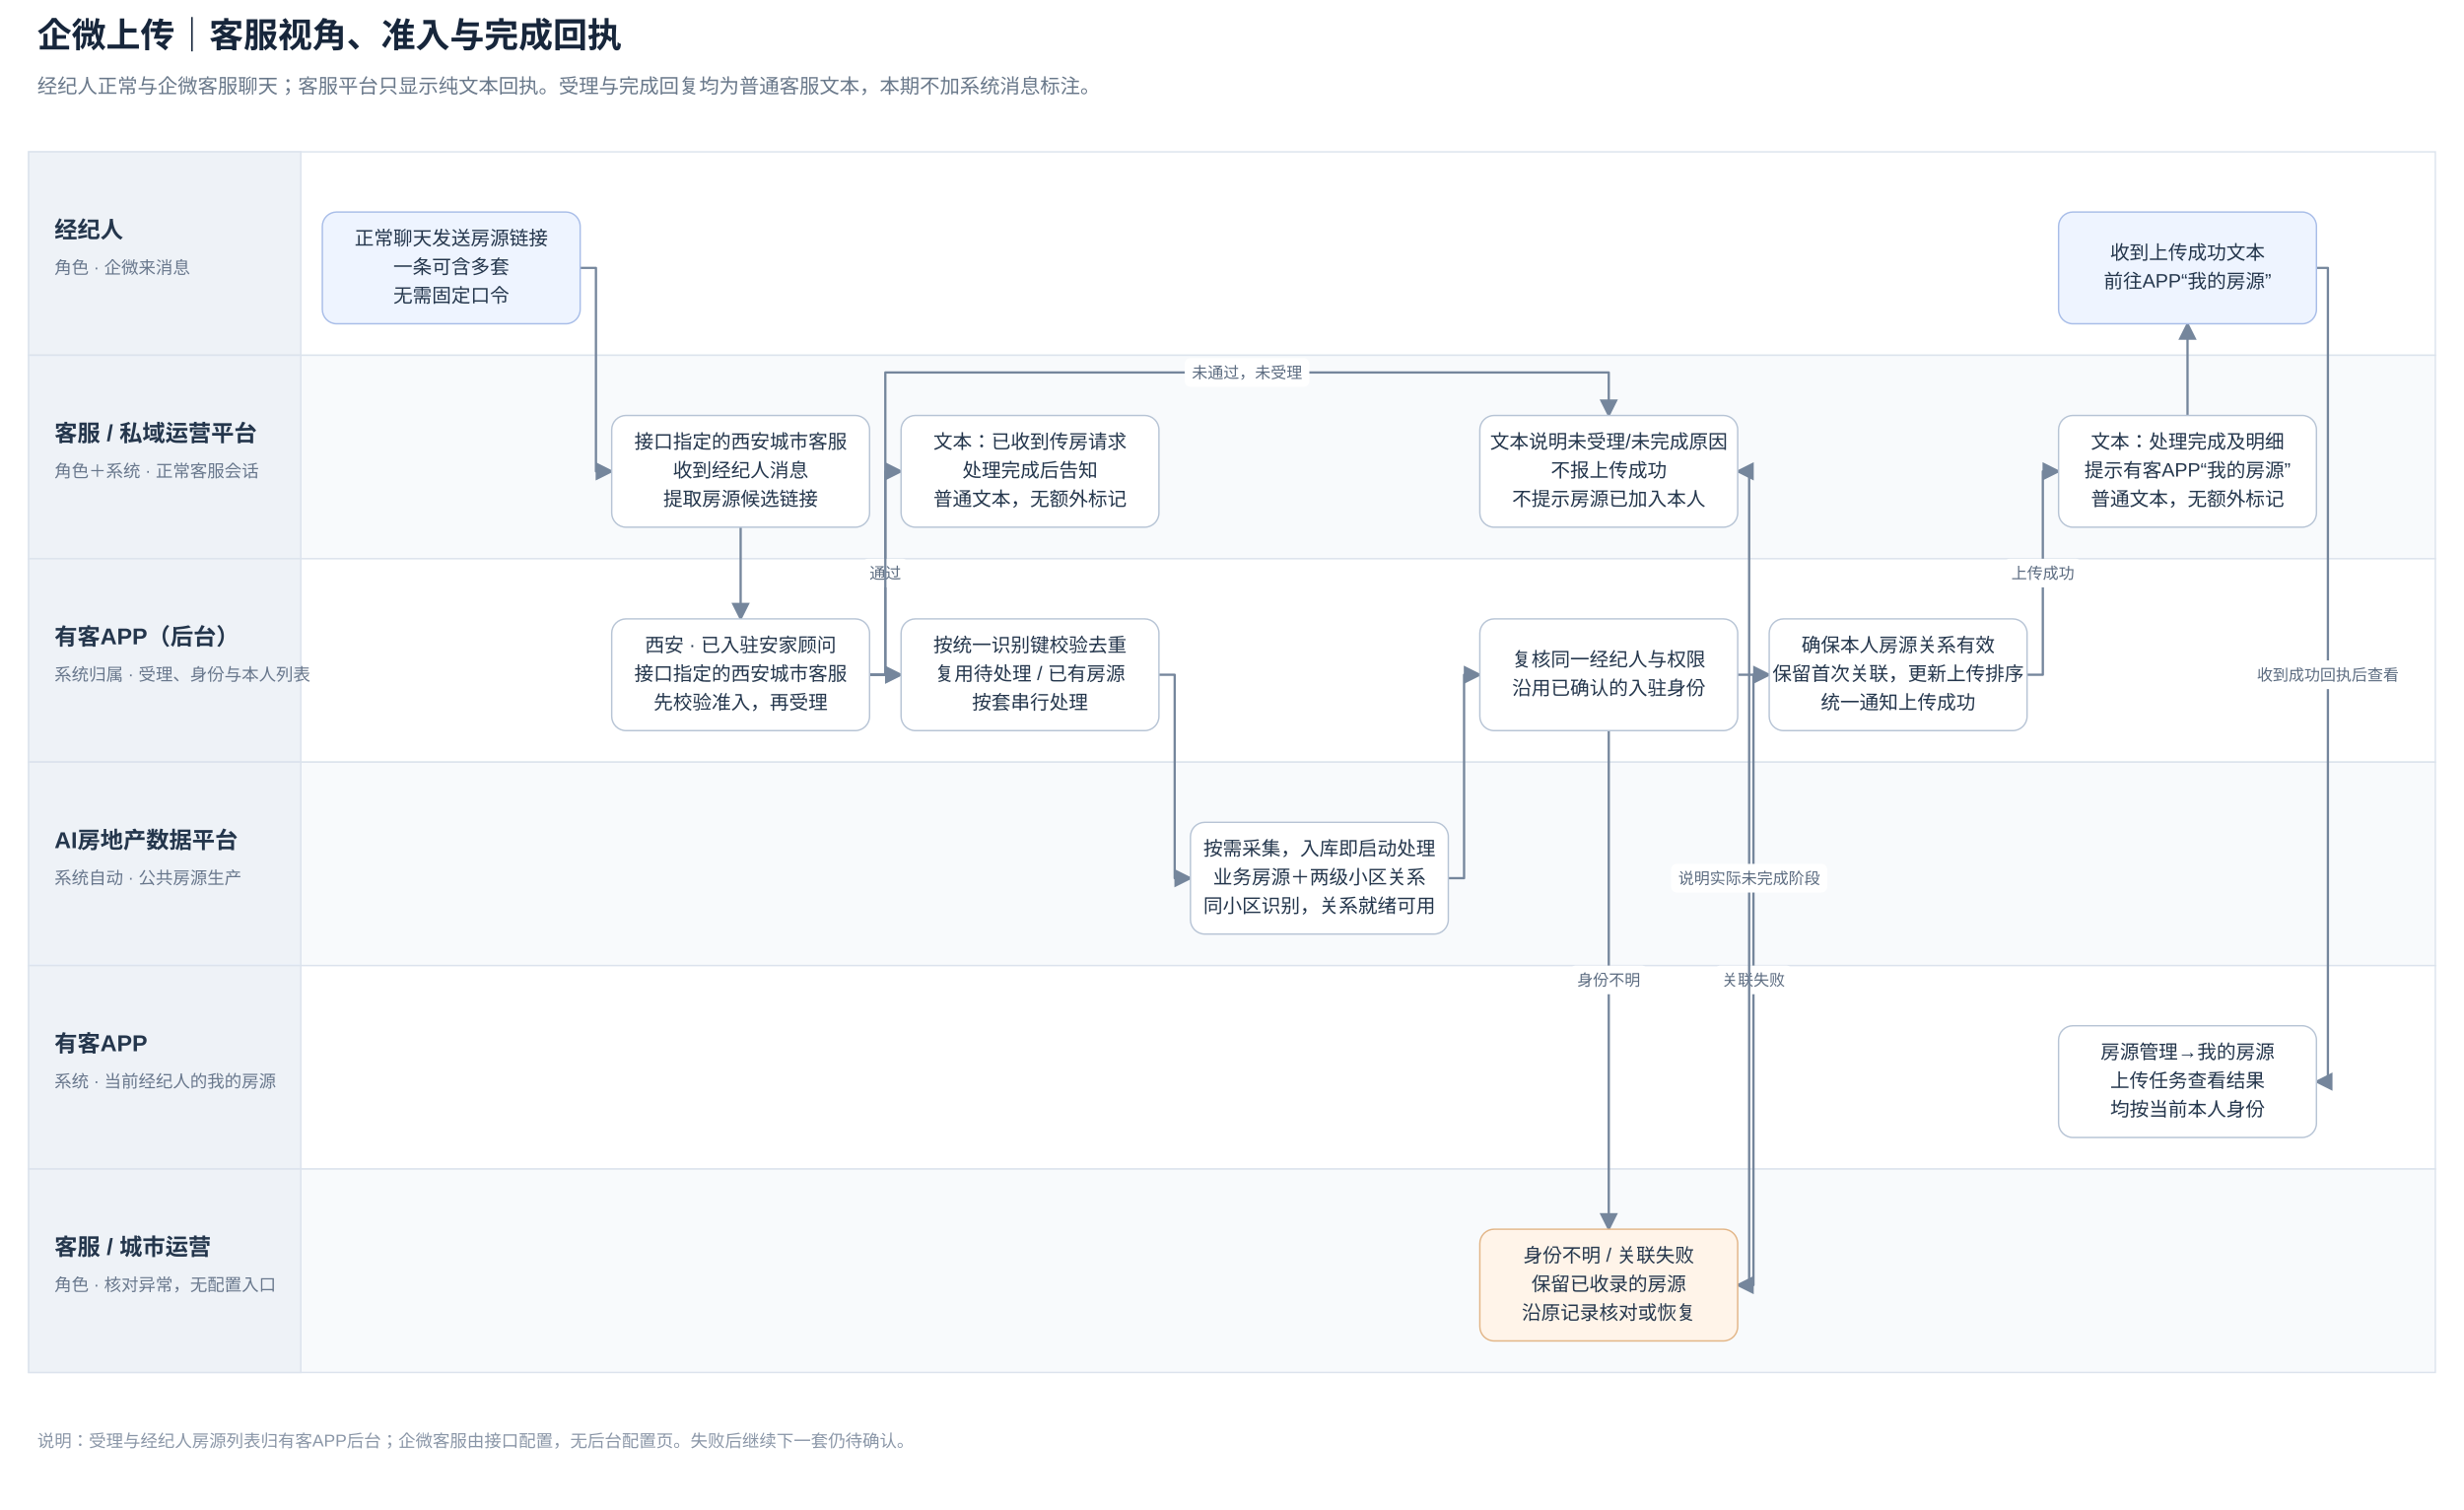
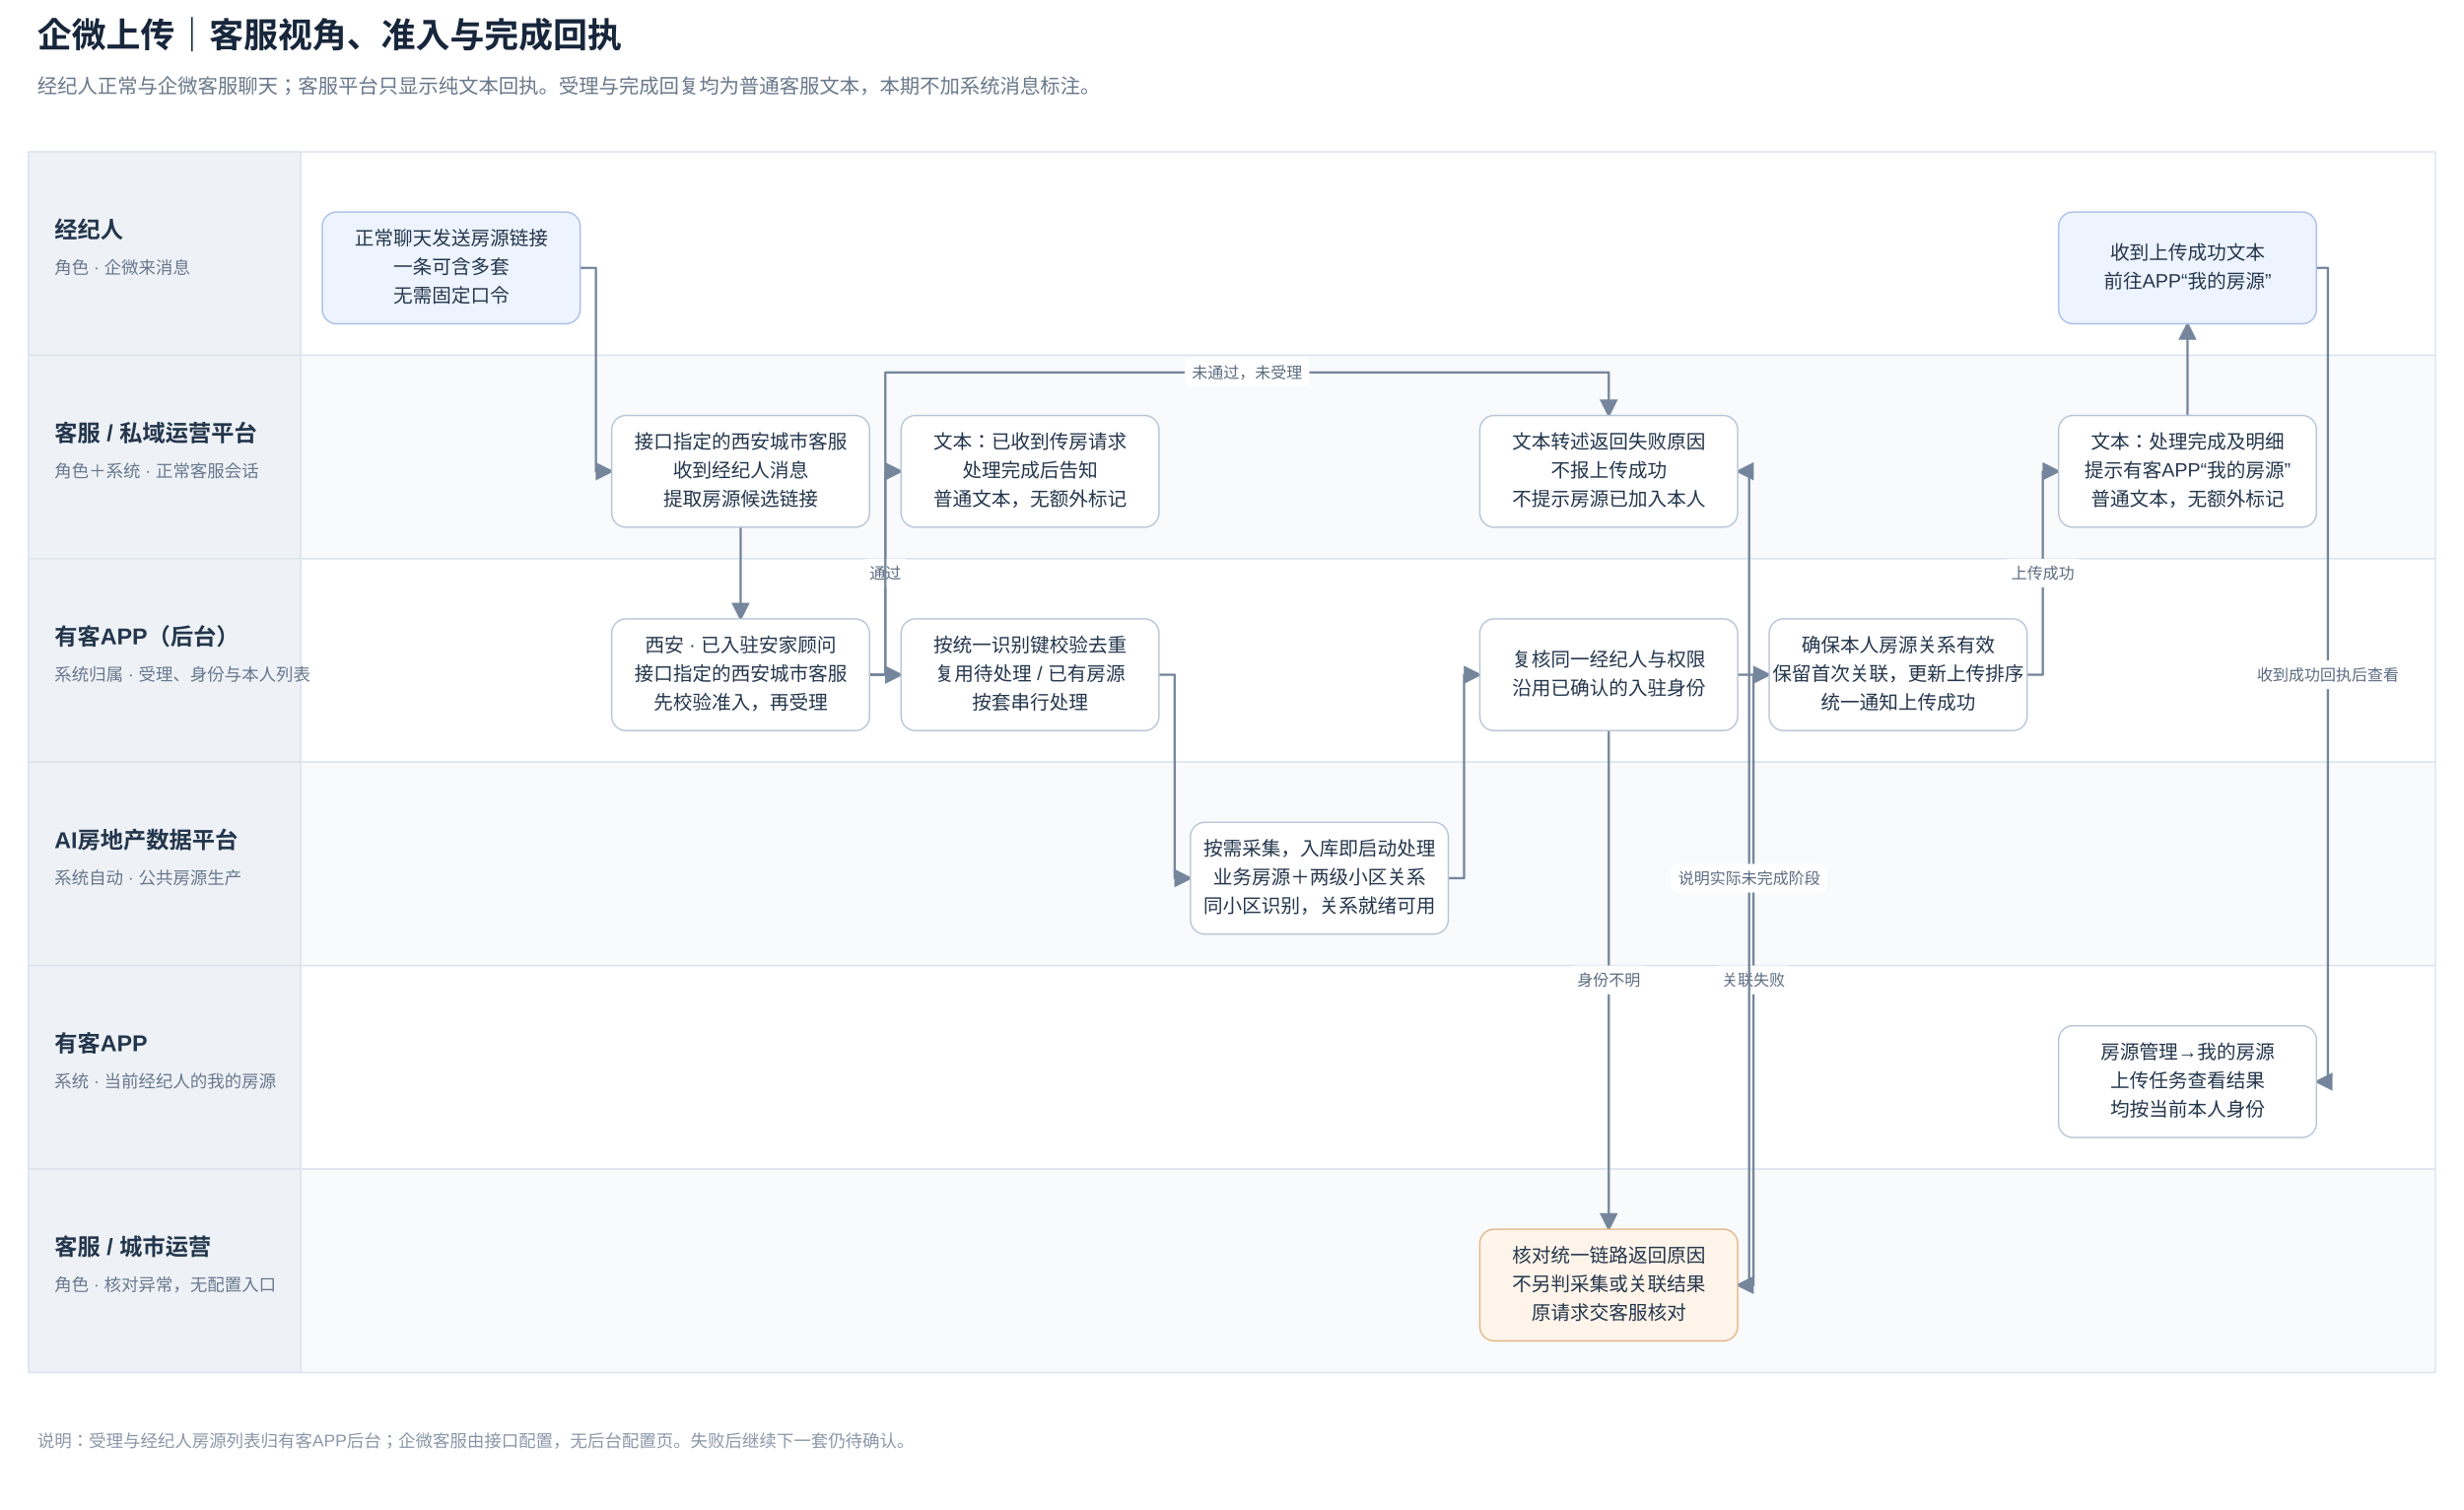
<svg xmlns="http://www.w3.org/2000/svg" style="font-family:PingFang SC,Microsoft YaHei,Arial,sans-serif" width="1720" height="1054" viewBox="0 0 1720 1054">
  <defs>
    <marker id="arrow-wecom" markerWidth="8" markerHeight="8" refX="7" refY="4" orient="auto">
      <path d="M0,0 L8,4 L0,8 Z" fill="#75869c" />
    </marker>
  </defs>
  <rect width="100%" height="100%" fill="#fff" />
  <text x="26" y="33" font-size="24" font-weight="650" fill="#17263b">企微上传｜客服视角、准入与完成回执</text>
  <text x="26" y="65" font-size="14" fill="#69788a">经纪人正常与企微客服聊天；客服平台只显示纯文本回执。受理与完成回复均为普通客服文本，本期不加系统消息标注。</text>
  <rect x="20" y="106" width="1680" height="142" fill="#ffffff" stroke="#dce3ed" />
  <rect x="20" y="106" width="190" height="142" fill="#eef2f7" stroke="#dce3ed" />
  <text x="38" y="166" font-size="16" font-weight="650" fill="#24364c">经纪人</text>
  <text x="38" y="191" font-size="12" font-weight="400" fill="#68778c">角色 · 企微来消息</text>
  <rect x="20" y="248" width="1680" height="142" fill="#f8fafc" stroke="#dce3ed" />
  <rect x="20" y="248" width="190" height="142" fill="#eef2f7" stroke="#dce3ed" />
  <text x="38" y="308" font-size="16" font-weight="650" fill="#24364c">客服 / 私域运营平台</text>
  <text x="38" y="333" font-size="12" font-weight="400" fill="#68778c">角色＋系统 · 正常客服会话</text>
  <rect x="20" y="390" width="1680" height="142" fill="#ffffff" stroke="#dce3ed" />
  <rect x="20" y="390" width="190" height="142" fill="#eef2f7" stroke="#dce3ed" />
  <text x="38" y="450" font-size="16" font-weight="650" fill="#24364c">有客APP（后台）</text>
  <text x="38" y="475" font-size="12" font-weight="400" fill="#68778c">系统归属 · 受理、身份与本人列表</text>
  <rect x="20" y="532" width="1680" height="142" fill="#f8fafc" stroke="#dce3ed" />
  <rect x="20" y="532" width="190" height="142" fill="#eef2f7" stroke="#dce3ed" />
  <text x="38" y="592" font-size="16" font-weight="650" fill="#24364c">AI房地产数据平台</text>
  <text x="38" y="617" font-size="12" font-weight="400" fill="#68778c">系统自动 · 公共房源生产</text>
  <rect x="20" y="674" width="1680" height="142" fill="#ffffff" stroke="#dce3ed" />
  <rect x="20" y="674" width="190" height="142" fill="#eef2f7" stroke="#dce3ed" />
  <text x="38" y="734" font-size="16" font-weight="650" fill="#24364c">有客APP</text>
  <text x="38" y="759" font-size="12" font-weight="400" fill="#68778c">系统 · 当前经纪人的我的房源</text>
  <rect x="20" y="816" width="1680" height="142" fill="#f8fafc" stroke="#dce3ed" />
  <rect x="20" y="816" width="190" height="142" fill="#eef2f7" stroke="#dce3ed" />
  <text x="38" y="876" font-size="16" font-weight="650" fill="#24364c">客服 / 城市运营</text>
  <text x="38" y="901" font-size="12" font-weight="400" fill="#68778c">角色 · 核对异常，无配置入口</text>
  <polyline points="405,187 416,187 416,329 427,329" fill="none" stroke="#75869c" stroke-width="1.6" stroke-linejoin="round" marker-end="url(#arrow-wecom)" />
  <polyline points="517,368 517,432" fill="none" stroke="#75869c" stroke-width="1.6" stroke-linejoin="round" marker-end="url(#arrow-wecom)" />
  <polyline points="607,471 618,471 618,329 629,329" fill="none" stroke="#75869c" stroke-width="1.6" stroke-linejoin="round" marker-end="url(#arrow-wecom)" />
  <rect x="602" y="390" width="32" height="20" rx="4" fill="#fff" />
  <text x="618" y="404" text-anchor="middle" font-size="11" fill="#5b6b80">通过</text>
  <polyline points="607,471 618,471 618,471 629,471" fill="none" stroke="#75869c" stroke-width="1.6" stroke-linejoin="round" marker-end="url(#arrow-wecom)" />
  <polyline points="607,471 618,471 618,260 1123,260 1123,290" fill="none" stroke="#75869c" stroke-width="1.6" stroke-linejoin="round" marker-end="url(#arrow-wecom)" />
  <rect x="827" y="250" width="87" height="20" rx="4" fill="#fff" />
  <text x="870.5" y="264" text-anchor="middle" font-size="11" fill="#5b6b80">未通过，未受理</text>
  <polyline points="809,471 820,471 820,613 831,613" fill="none" stroke="#75869c" stroke-width="1.6" stroke-linejoin="round" marker-end="url(#arrow-wecom)" />
  <polyline points="1011,613 1022,613 1022,471 1033,471" fill="none" stroke="#75869c" stroke-width="1.6" stroke-linejoin="round" marker-end="url(#arrow-wecom)" />
  <polyline points="1213,471 1224,471 1224,471 1235,471" fill="none" stroke="#75869c" stroke-width="1.6" stroke-linejoin="round" marker-end="url(#arrow-wecom)" />
  <polyline points="1415,471 1426,471 1426,329 1437,329" fill="none" stroke="#75869c" stroke-width="1.6" stroke-linejoin="round" marker-end="url(#arrow-wecom)" />
  <rect x="1399" y="390" width="54" height="20" rx="4" fill="#fff" />
  <text x="1426" y="404" text-anchor="middle" font-size="11" fill="#5b6b80">上传成功</text>
  <polyline points="1527,290 1527,226" fill="none" stroke="#75869c" stroke-width="1.6" stroke-linejoin="round" marker-end="url(#arrow-wecom)" />
  <polyline points="1617,187 1625,187 1625,755 1617,755" fill="none" stroke="#75869c" stroke-width="1.6" stroke-linejoin="round" marker-end="url(#arrow-wecom)" />
  <rect x="1570.5" y="461" width="109" height="20" rx="4" fill="#fff" />
  <text x="1625" y="475" text-anchor="middle" font-size="11" fill="#5b6b80">收到成功回执后查看</text>
  <polyline points="1123,510 1123,858" fill="none" stroke="#75869c" stroke-width="1.6" stroke-linejoin="round" marker-end="url(#arrow-wecom)" />
  <rect x="1096" y="674" width="54" height="20" rx="4" fill="#fff" />
  <text x="1123" y="688" text-anchor="middle" font-size="11" fill="#5b6b80">身份不明</text>
  <polyline points="1235,471 1224,471 1224,897 1213,897" fill="none" stroke="#75869c" stroke-width="1.6" stroke-linejoin="round" marker-end="url(#arrow-wecom)" />
  <rect x="1197" y="674" width="54" height="20" rx="4" fill="#fff" />
  <text x="1224" y="688" text-anchor="middle" font-size="11" fill="#5b6b80">关联失败</text>
  <polyline points="1213,897 1221,897 1221,329 1213,329" fill="none" stroke="#75869c" stroke-width="1.6" stroke-linejoin="round" marker-end="url(#arrow-wecom)" />
  <rect x="1166.5" y="603" width="109" height="20" rx="4" fill="#fff" />
  <text x="1221" y="617" text-anchor="middle" font-size="11" fill="#5b6b80">说明实际未完成阶段</text>
  <rect x="225" y="148" width="180" height="78" rx="10" fill="#eef4ff" stroke="#a8bde8" />
  <text x="315" y="171" text-anchor="middle" font-size="13.5" fill="#24364c">正常聊天发送房源链接</text>
  <text x="315" y="191" text-anchor="middle" font-size="13.5" fill="#24364c">一条可含多套</text>
  <text x="315" y="211" text-anchor="middle" font-size="13.5" fill="#24364c">无需固定口令</text>
  <rect x="427" y="290" width="180" height="78" rx="10" fill="#fff" stroke="#b7c4d5" />
  <text x="517" y="313" text-anchor="middle" font-size="13.5" fill="#24364c">接口指定的西安城市客服</text>
  <text x="517" y="333" text-anchor="middle" font-size="13.5" fill="#24364c">收到经纪人消息</text>
  <text x="517" y="353" text-anchor="middle" font-size="13.5" fill="#24364c">提取房源候选链接</text>
  <rect x="629" y="290" width="180" height="78" rx="10" fill="#fff" stroke="#b7c4d5" />
  <text x="719" y="313" text-anchor="middle" font-size="13.5" fill="#24364c">文本：已收到传房请求</text>
  <text x="719" y="333" text-anchor="middle" font-size="13.5" fill="#24364c">处理完成后告知</text>
  <text x="719" y="353" text-anchor="middle" font-size="13.5" fill="#24364c">普通文本，无额外标记</text>
  <rect x="427" y="432" width="180" height="78" rx="10" fill="#fff" stroke="#b7c4d5" />
  <text x="517" y="455" text-anchor="middle" font-size="13.5" fill="#24364c">西安 · 已入驻安家顾问</text>
  <text x="517" y="475" text-anchor="middle" font-size="13.5" fill="#24364c">接口指定的西安城市客服</text>
  <text x="517" y="495" text-anchor="middle" font-size="13.5" fill="#24364c">先校验准入，再受理</text>
  <rect x="629" y="432" width="180" height="78" rx="10" fill="#fff" stroke="#b7c4d5" />
  <text x="719" y="455" text-anchor="middle" font-size="13.5" fill="#24364c">按统一识别键校验去重</text>
  <text x="719" y="475" text-anchor="middle" font-size="13.5" fill="#24364c">复用待处理 / 已有房源</text>
  <text x="719" y="495" text-anchor="middle" font-size="13.5" fill="#24364c">按套串行处理</text>
  <rect x="831" y="574" width="180" height="78" rx="10" fill="#fff" stroke="#b7c4d5" />
  <text x="921" y="597" text-anchor="middle" font-size="13.5" fill="#24364c">按需采集，入库即启动处理</text>
  <text x="921" y="617" text-anchor="middle" font-size="13.5" fill="#24364c">业务房源＋两级小区关系</text>
  <text x="921" y="637" text-anchor="middle" font-size="13.5" fill="#24364c">同小区识别，关系就绪可用</text>
  <rect x="1033" y="432" width="180" height="78" rx="10" fill="#fff" stroke="#b7c4d5" />
  <text x="1123" y="465" text-anchor="middle" font-size="13.5" fill="#24364c">复核同一经纪人与权限</text>
  <text x="1123" y="485" text-anchor="middle" font-size="13.5" fill="#24364c">沿用已确认的入驻身份</text>
  <rect x="1235" y="432" width="180" height="78" rx="10" fill="#fff" stroke="#b7c4d5" />
  <text x="1325" y="455" text-anchor="middle" font-size="13.5" fill="#24364c">确保本人房源关系有效</text>
  <text x="1325" y="475" text-anchor="middle" font-size="13.5" fill="#24364c">保留首次关联，更新上传排序</text>
  <text x="1325" y="495" text-anchor="middle" font-size="13.5" fill="#24364c">统一通知上传成功</text>
  <rect x="1437" y="290" width="180" height="78" rx="10" fill="#fff" stroke="#b7c4d5" />
  <text x="1527" y="313" text-anchor="middle" font-size="13.5" fill="#24364c">文本：处理完成及明细</text>
  <text x="1527" y="333" text-anchor="middle" font-size="13.5" fill="#24364c">提示有客APP“我的房源”</text>
  <text x="1527" y="353" text-anchor="middle" font-size="13.5" fill="#24364c">普通文本，无额外标记</text>
  <rect x="1437" y="148" width="180" height="78" rx="10" fill="#eef4ff" stroke="#a8bde8" />
  <text x="1527" y="181" text-anchor="middle" font-size="13.5" fill="#24364c">收到上传成功文本</text>
  <text x="1527" y="201" text-anchor="middle" font-size="13.5" fill="#24364c">前往APP“我的房源”</text>
  <rect x="1437" y="716" width="180" height="78" rx="10" fill="#fff" stroke="#b7c4d5" />
  <text x="1527" y="739" text-anchor="middle" font-size="13.5" fill="#24364c">房源管理→我的房源</text>
  <text x="1527" y="759" text-anchor="middle" font-size="13.5" fill="#24364c">上传任务查看结果</text>
  <text x="1527" y="779" text-anchor="middle" font-size="13.5" fill="#24364c">均按当前本人身份</text>
  <rect x="1033" y="858" width="180" height="78" rx="10" fill="#fff4e9" stroke="#e2b587" />
-   <text x="1123" y="881" text-anchor="middle" font-size="13.5" fill="#24364c">身份不明 / 关联失败</text>
-   <text x="1123" y="901" text-anchor="middle" font-size="13.5" fill="#24364c">保留已收录的房源</text>
-   <text x="1123" y="921" text-anchor="middle" font-size="13.5" fill="#24364c">沿原记录核对或恢复</text>
+   <text x="1123" y="881" text-anchor="middle" font-size="13.5" fill="#24364c">核对统一链路返回原因</text>
+   <text x="1123" y="901" text-anchor="middle" font-size="13.5" fill="#24364c">不另判采集或关联结果</text>
+   <text x="1123" y="921" text-anchor="middle" font-size="13.5" fill="#24364c">原请求交客服核对</text>
  <rect x="1033" y="290" width="180" height="78" rx="10" fill="#fff" stroke="#b7c4d5" />
-   <text x="1123" y="313" text-anchor="middle" font-size="13.5" fill="#24364c">文本说明未受理/未完成原因</text>
+   <text x="1123" y="313" text-anchor="middle" font-size="13.5" fill="#24364c">文本转述返回失败原因</text>
  <text x="1123" y="333" text-anchor="middle" font-size="13.5" fill="#24364c">不报上传成功</text>
  <text x="1123" y="353" text-anchor="middle" font-size="13.5" fill="#24364c">不提示房源已加入本人</text>
  <text x="26" y="1010" font-size="12" fill="#8a96a7">说明：受理与经纪人房源列表归有客APP后台；企微客服由接口配置，无后台配置页。失败后继续下一套仍待确认。</text>
</svg>
